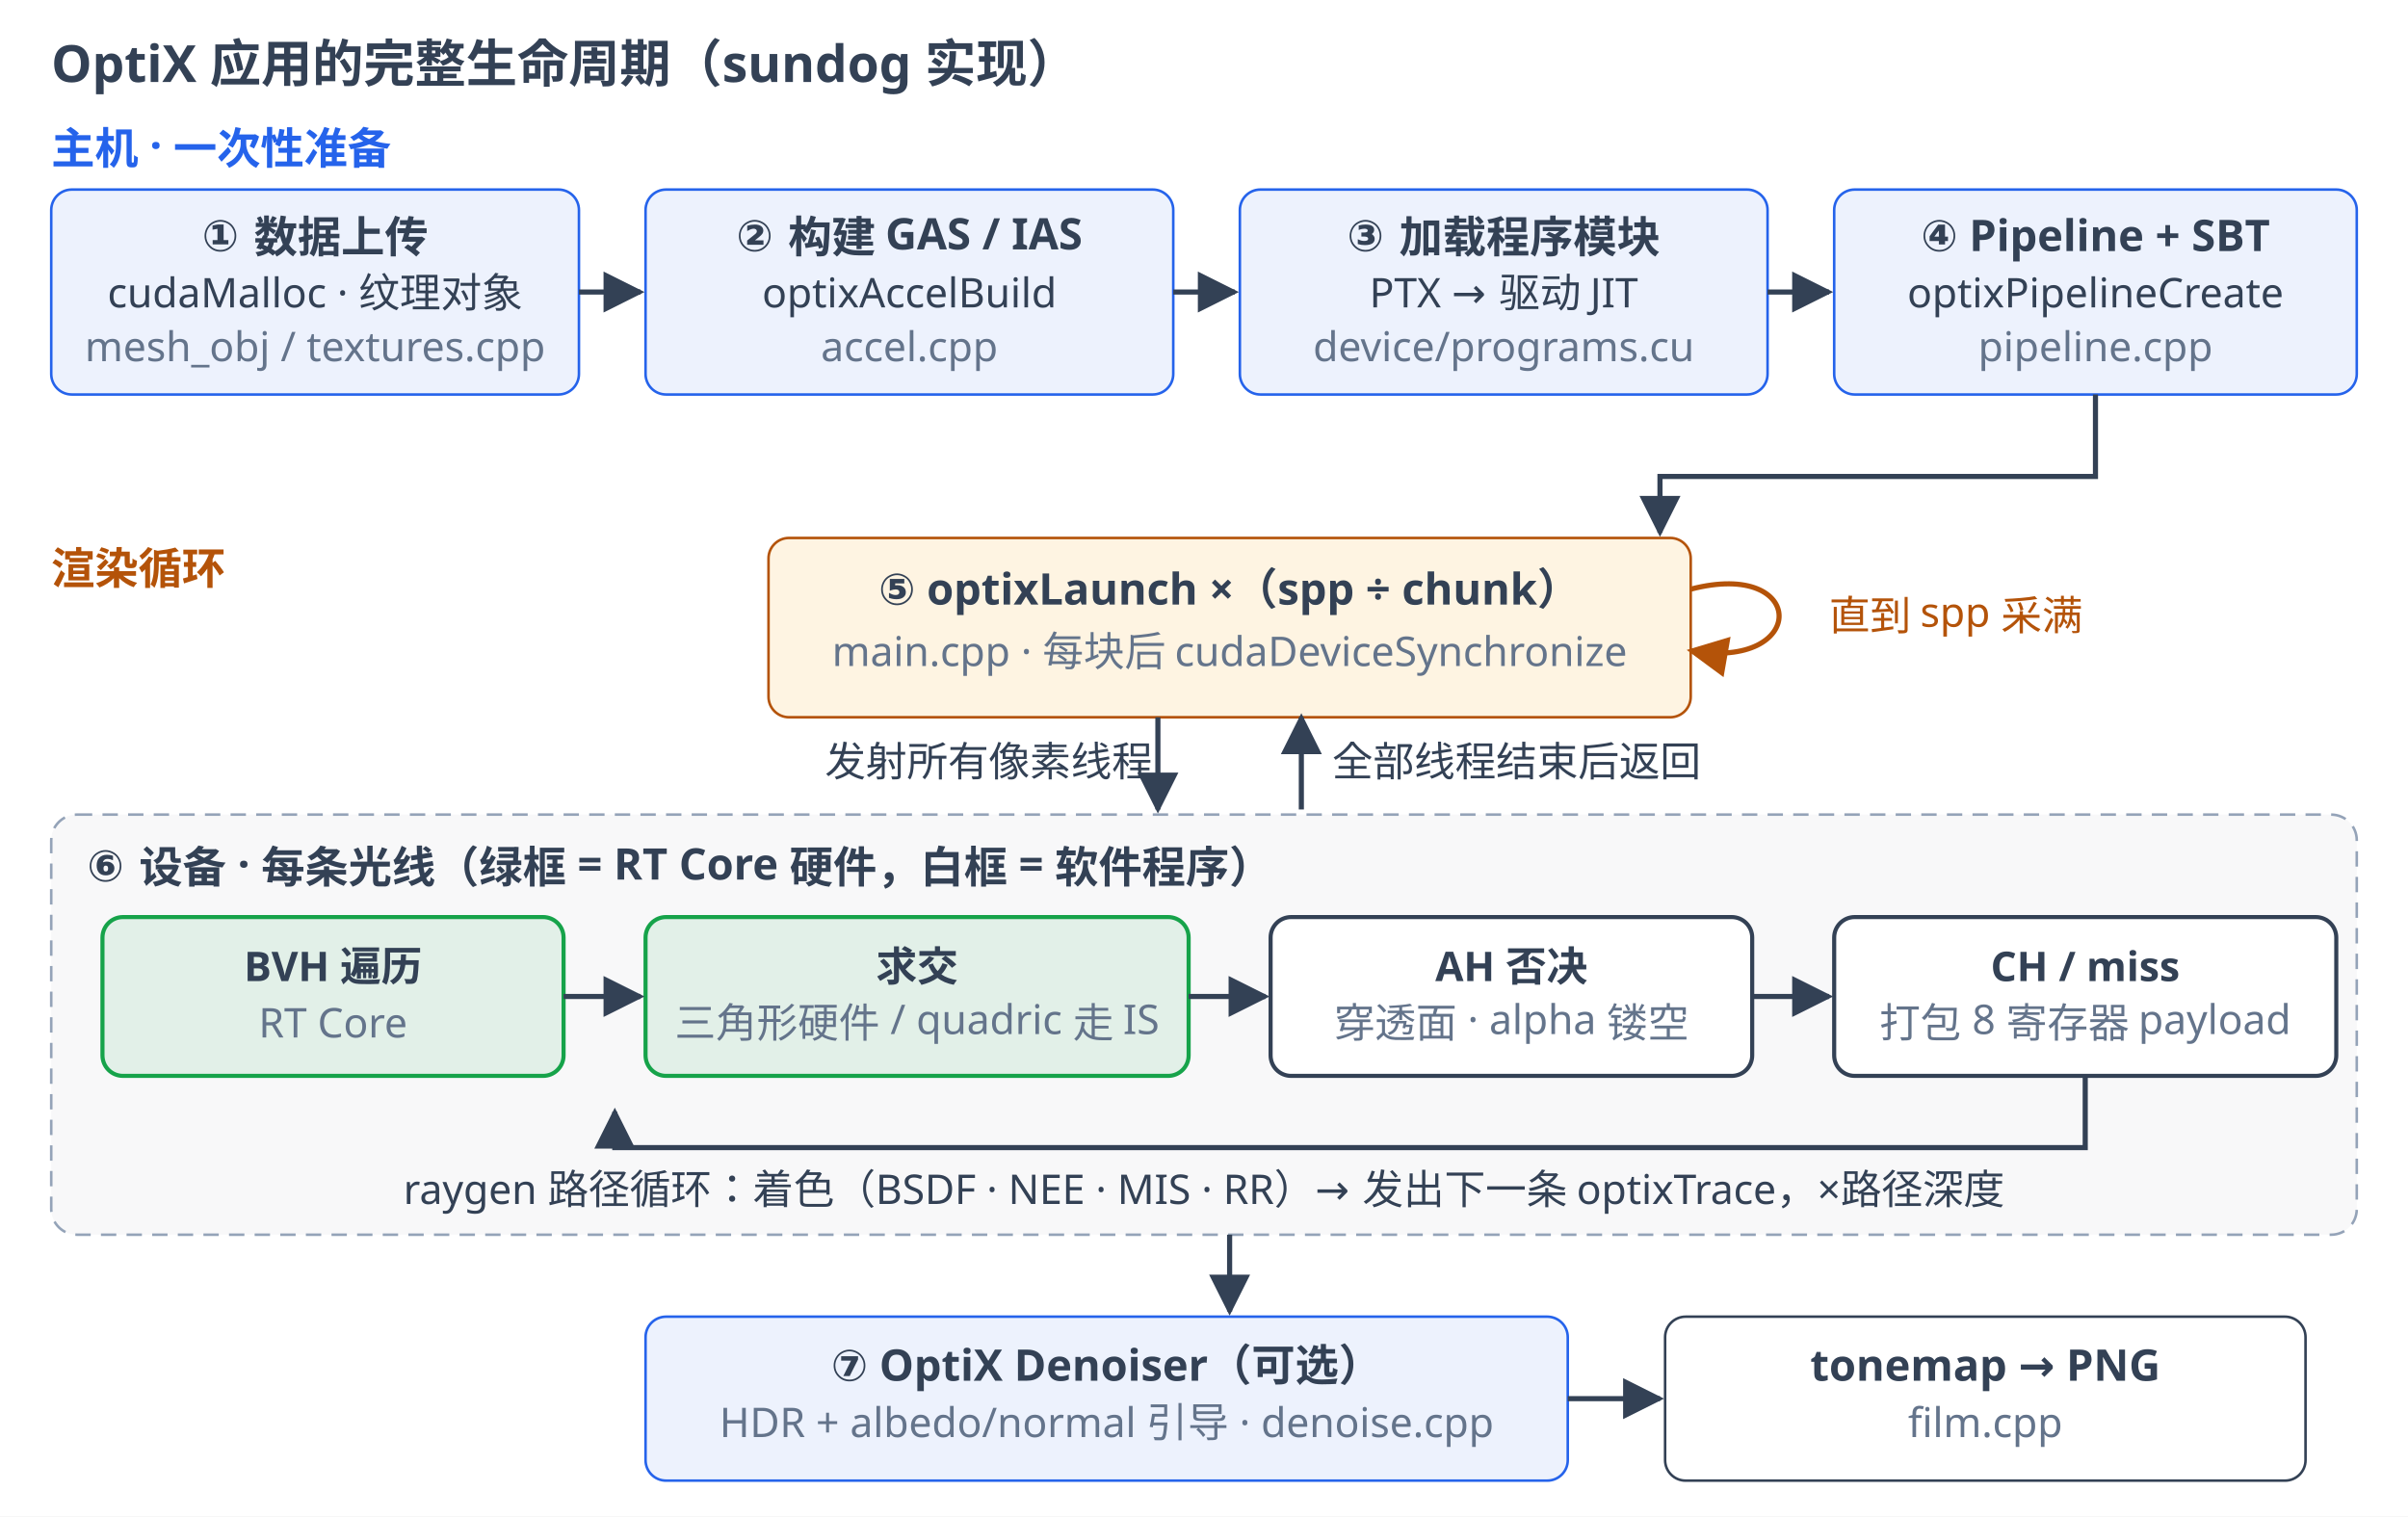
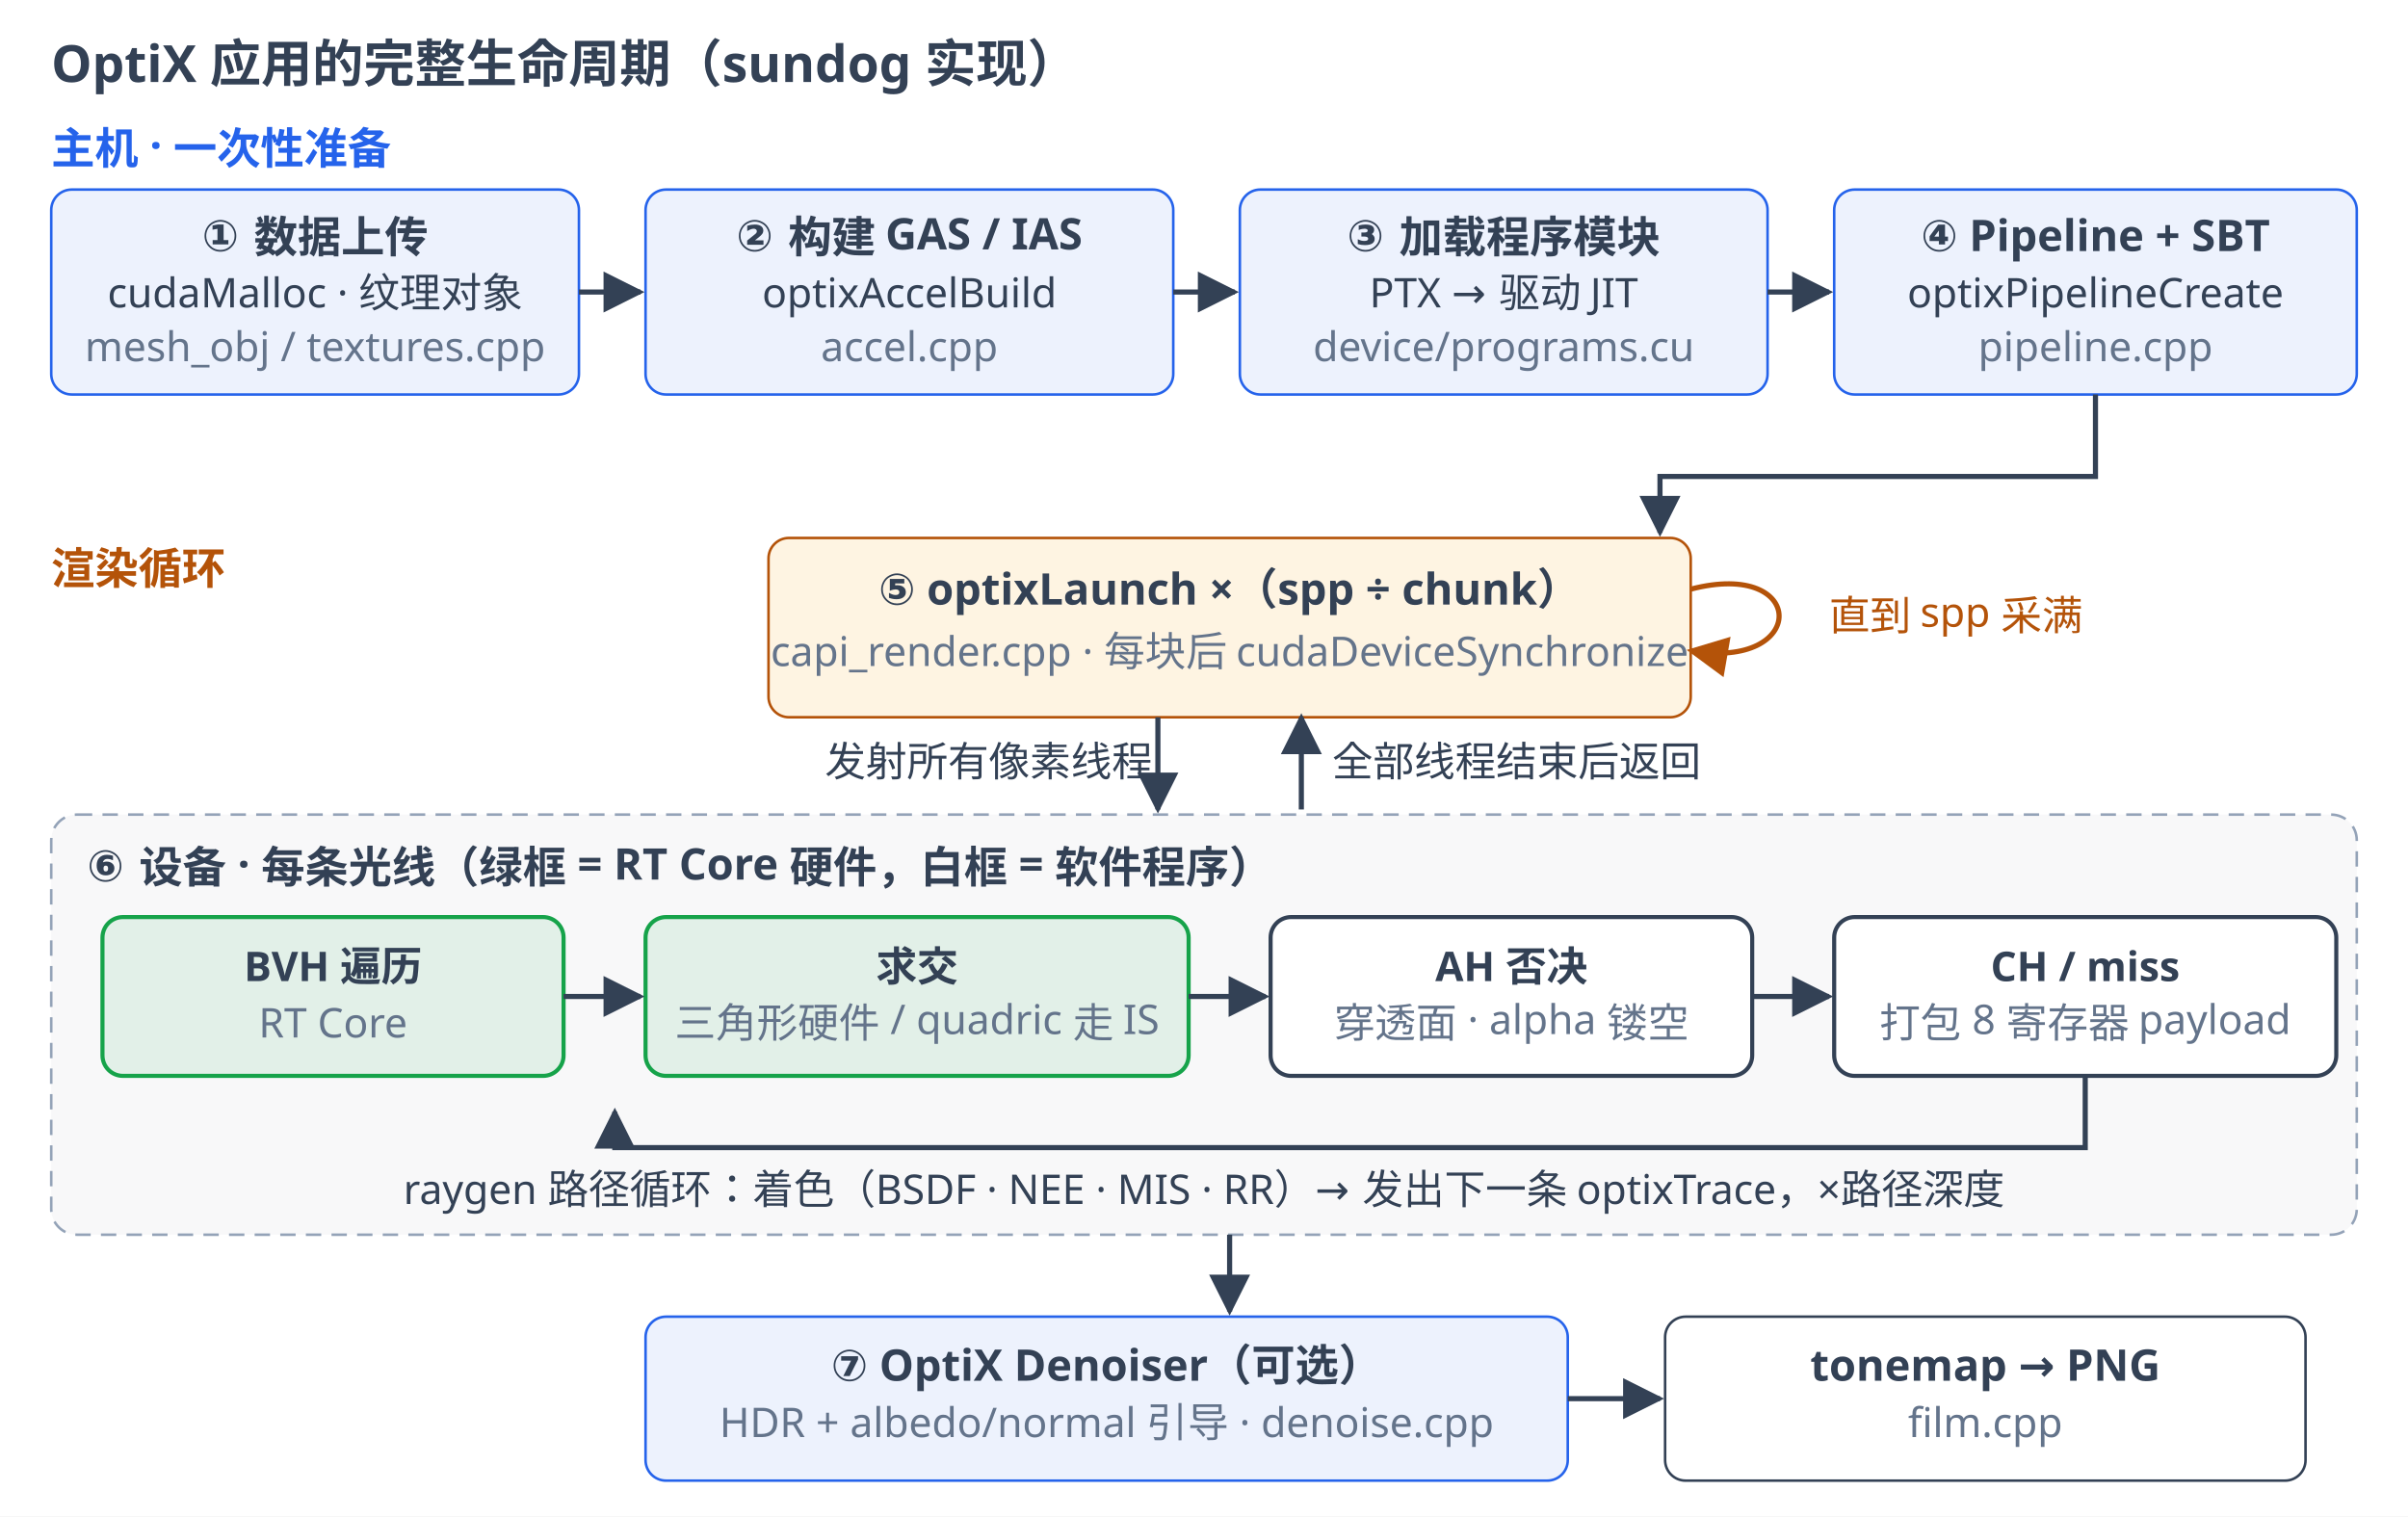
<svg xmlns="http://www.w3.org/2000/svg" width="940" height="592" viewBox="0 0 940 592" font-family="sans-serif">
  <defs>
    <marker id="arr" viewBox="0 0 10 10" refX="9" refY="5" markerWidth="8" markerHeight="8" orient="auto-start-reverse">
      <path d="M0,0 L10,5 L0,10 z" fill="#334155" />
    </marker>
    <marker id="arrB" viewBox="0 0 10 10" refX="9" refY="5" markerWidth="8" markerHeight="8" orient="auto-start-reverse">
      <path d="M0,0 L10,5 L0,10 z" fill="#B45309" />
    </marker>
  </defs>
  <rect width="940" height="592" fill="#ffffff" />
  <text x="20" y="32" font-size="20" font-weight="bold" fill="#334155">OptiX 应用的完整生命周期（sundog 实现）</text>
  <text x="20" y="64" font-size="17" font-weight="bold" fill="#2563EB">主机 · 一次性准备</text>
  <g stroke="#2563EB" fill="#2563EB" fill-opacity="0.08">
    <rect x="20" y="74" width="206" height="80" rx="8" />
    <rect x="252" y="74" width="206" height="80" rx="8" />
    <rect x="484" y="74" width="206" height="80" rx="8" />
    <rect x="716" y="74" width="204" height="80" rx="8" />
  </g>
  <g font-size="16" fill="#334155">
    <text x="123" y="98" text-anchor="middle" font-size="17" font-weight="bold">① 数据上传</text>
    <text x="123" y="120" text-anchor="middle">cudaMalloc · 纹理对象</text>
    <text x="123" y="141" text-anchor="middle" fill="#64748B">mesh_obj / textures.cpp</text>
    <text x="355" y="98" text-anchor="middle" font-size="17" font-weight="bold">② 构建 GAS / IAS</text>
    <text x="355" y="120" text-anchor="middle">optixAccelBuild</text>
    <text x="355" y="141" text-anchor="middle" fill="#64748B">accel.cpp</text>
    <text x="587" y="98" text-anchor="middle" font-size="17" font-weight="bold">③ 加载程序模块</text>
    <text x="587" y="120" text-anchor="middle">PTX → 驱动 JIT</text>
    <text x="587" y="141" text-anchor="middle" fill="#64748B">device/programs.cu</text>
    <text x="818" y="98" text-anchor="middle" font-size="17" font-weight="bold">④ Pipeline + SBT</text>
    <text x="818" y="120" text-anchor="middle">optixPipelineCreate</text>
    <text x="818" y="141" text-anchor="middle" fill="#64748B">pipeline.cpp</text>
  </g>
  <g stroke="#334155" stroke-width="2" fill="none" marker-end="url(#arr)">
    <line x1="226" y1="114" x2="250" y2="114" />
    <line x1="458" y1="114" x2="482" y2="114" />
    <line x1="690" y1="114" x2="714" y2="114" />
    <path d="M 818 154 L 818 186 L 648 186 L 648 208" />
  </g>
  <text x="20" y="228" font-size="17" font-weight="bold" fill="#B45309">渲染循环</text>
  <rect x="300" y="210" width="360" height="70" rx="8" stroke="#B45309" fill="#F59E0B" fill-opacity="0.12" />
  <text x="480" y="236" text-anchor="middle" font-size="17" font-weight="bold" fill="#334155">⑤ optixLaunch ×（spp ÷ chunk）</text>
-   <text x="480" y="260" text-anchor="middle" font-size="16" fill="#64748B">main.cpp · 每块后 cudaDeviceSynchronize</text>
+   <text x="480" y="260" text-anchor="middle" font-size="16" fill="#64748B">capi_render.cpp · 每块后 cudaDeviceSynchronize</text>
  <path d="M 660 230 C 706 218, 706 262, 660 254" stroke="#B45309" stroke-width="2" fill="none" marker-end="url(#arrB)" />
  <text x="714" y="246" font-size="16" fill="#B45309">直到 spp 采满</text>
  <line x1="452" y1="280" x2="452" y2="316" stroke="#334155" stroke-width="2" marker-end="url(#arr)" />
  <line x1="508" y1="316" x2="508" y2="280" stroke="#334155" stroke-width="2" marker-end="url(#arr)" />
  <text x="322" y="303" font-size="16" fill="#334155">发射所有像素线程</text>
  <text x="520" y="303" font-size="16" fill="#334155">全部线程结束后返回</text>
  <rect x="20" y="318" width="900" height="164" rx="10" stroke="#94A3B8" stroke-dasharray="6 4" fill="#64748B" fill-opacity="0.05" />
  <text x="34" y="344" font-size="17" font-weight="bold" fill="#334155">⑥ 设备 · 每条光线（绿框 = RT Core 硬件，白框 = 软件程序）</text>
  <g stroke-width="1.6">
    <rect x="40" y="358" width="180" height="62" rx="8" stroke="#16A34A" fill="#16A34A" fill-opacity="0.10" />
    <rect x="252" y="358" width="212" height="62" rx="8" stroke="#16A34A" fill="#16A34A" fill-opacity="0.10" />
    <rect x="496" y="358" width="188" height="62" rx="8" stroke="#334155" fill="#ffffff" />
    <rect x="716" y="358" width="196" height="62" rx="8" stroke="#334155" fill="#ffffff" />
  </g>
  <g font-size="16" fill="#334155">
    <text x="130" y="383" text-anchor="middle" font-weight="bold">BVH 遍历</text>
    <text x="130" y="405" text-anchor="middle" fill="#64748B">RT Core</text>
    <text x="358" y="383" text-anchor="middle" font-weight="bold">求交</text>
    <text x="358" y="405" text-anchor="middle" fill="#64748B">三角形硬件 / quadric 走 IS</text>
    <text x="590" y="383" text-anchor="middle" font-weight="bold">AH 否决</text>
    <text x="590" y="405" text-anchor="middle" fill="#64748B">穿透面 · alpha 镂空</text>
    <text x="814" y="383" text-anchor="middle" font-weight="bold">CH / miss</text>
    <text x="814" y="405" text-anchor="middle" fill="#64748B">打包 8 寄存器 payload</text>
  </g>
  <g stroke="#334155" stroke-width="2" fill="none" marker-end="url(#arr)">
    <line x1="220" y1="389" x2="250" y2="389" />
    <line x1="464" y1="389" x2="494" y2="389" />
    <line x1="684" y1="389" x2="714" y2="389" />
    <path d="M 814 420 L 814 448 L 240 448 L 240 434" />
  </g>
  <text x="470" y="470" text-anchor="middle" font-size="16" fill="#334155">raygen 路径循环：着色（BSDF · NEE · MIS · RR）→ 发出下一条 optixTrace，×路径深度</text>
  <line x1="480" y1="482" x2="480" y2="512" stroke="#334155" stroke-width="2" marker-end="url(#arr)" />
  <rect x="252" y="514" width="360" height="64" rx="8" stroke="#2563EB" fill="#2563EB" fill-opacity="0.08" />
  <text x="432" y="539" text-anchor="middle" font-size="17" font-weight="bold" fill="#334155">⑦ OptiX Denoiser（可选）</text>
  <text x="432" y="561" text-anchor="middle" font-size="16" fill="#64748B">HDR + albedo/normal 引导 · denoise.cpp</text>
  <line x1="612" y1="546" x2="648" y2="546" stroke="#334155" stroke-width="2" marker-end="url(#arr)" />
  <rect x="650" y="514" width="250" height="64" rx="8" stroke="#334155" fill="#ffffff" />
  <text x="775" y="539" text-anchor="middle" font-size="17" font-weight="bold" fill="#334155">tonemap → PNG</text>
  <text x="775" y="561" text-anchor="middle" font-size="16" fill="#64748B">film.cpp</text>
</svg>
